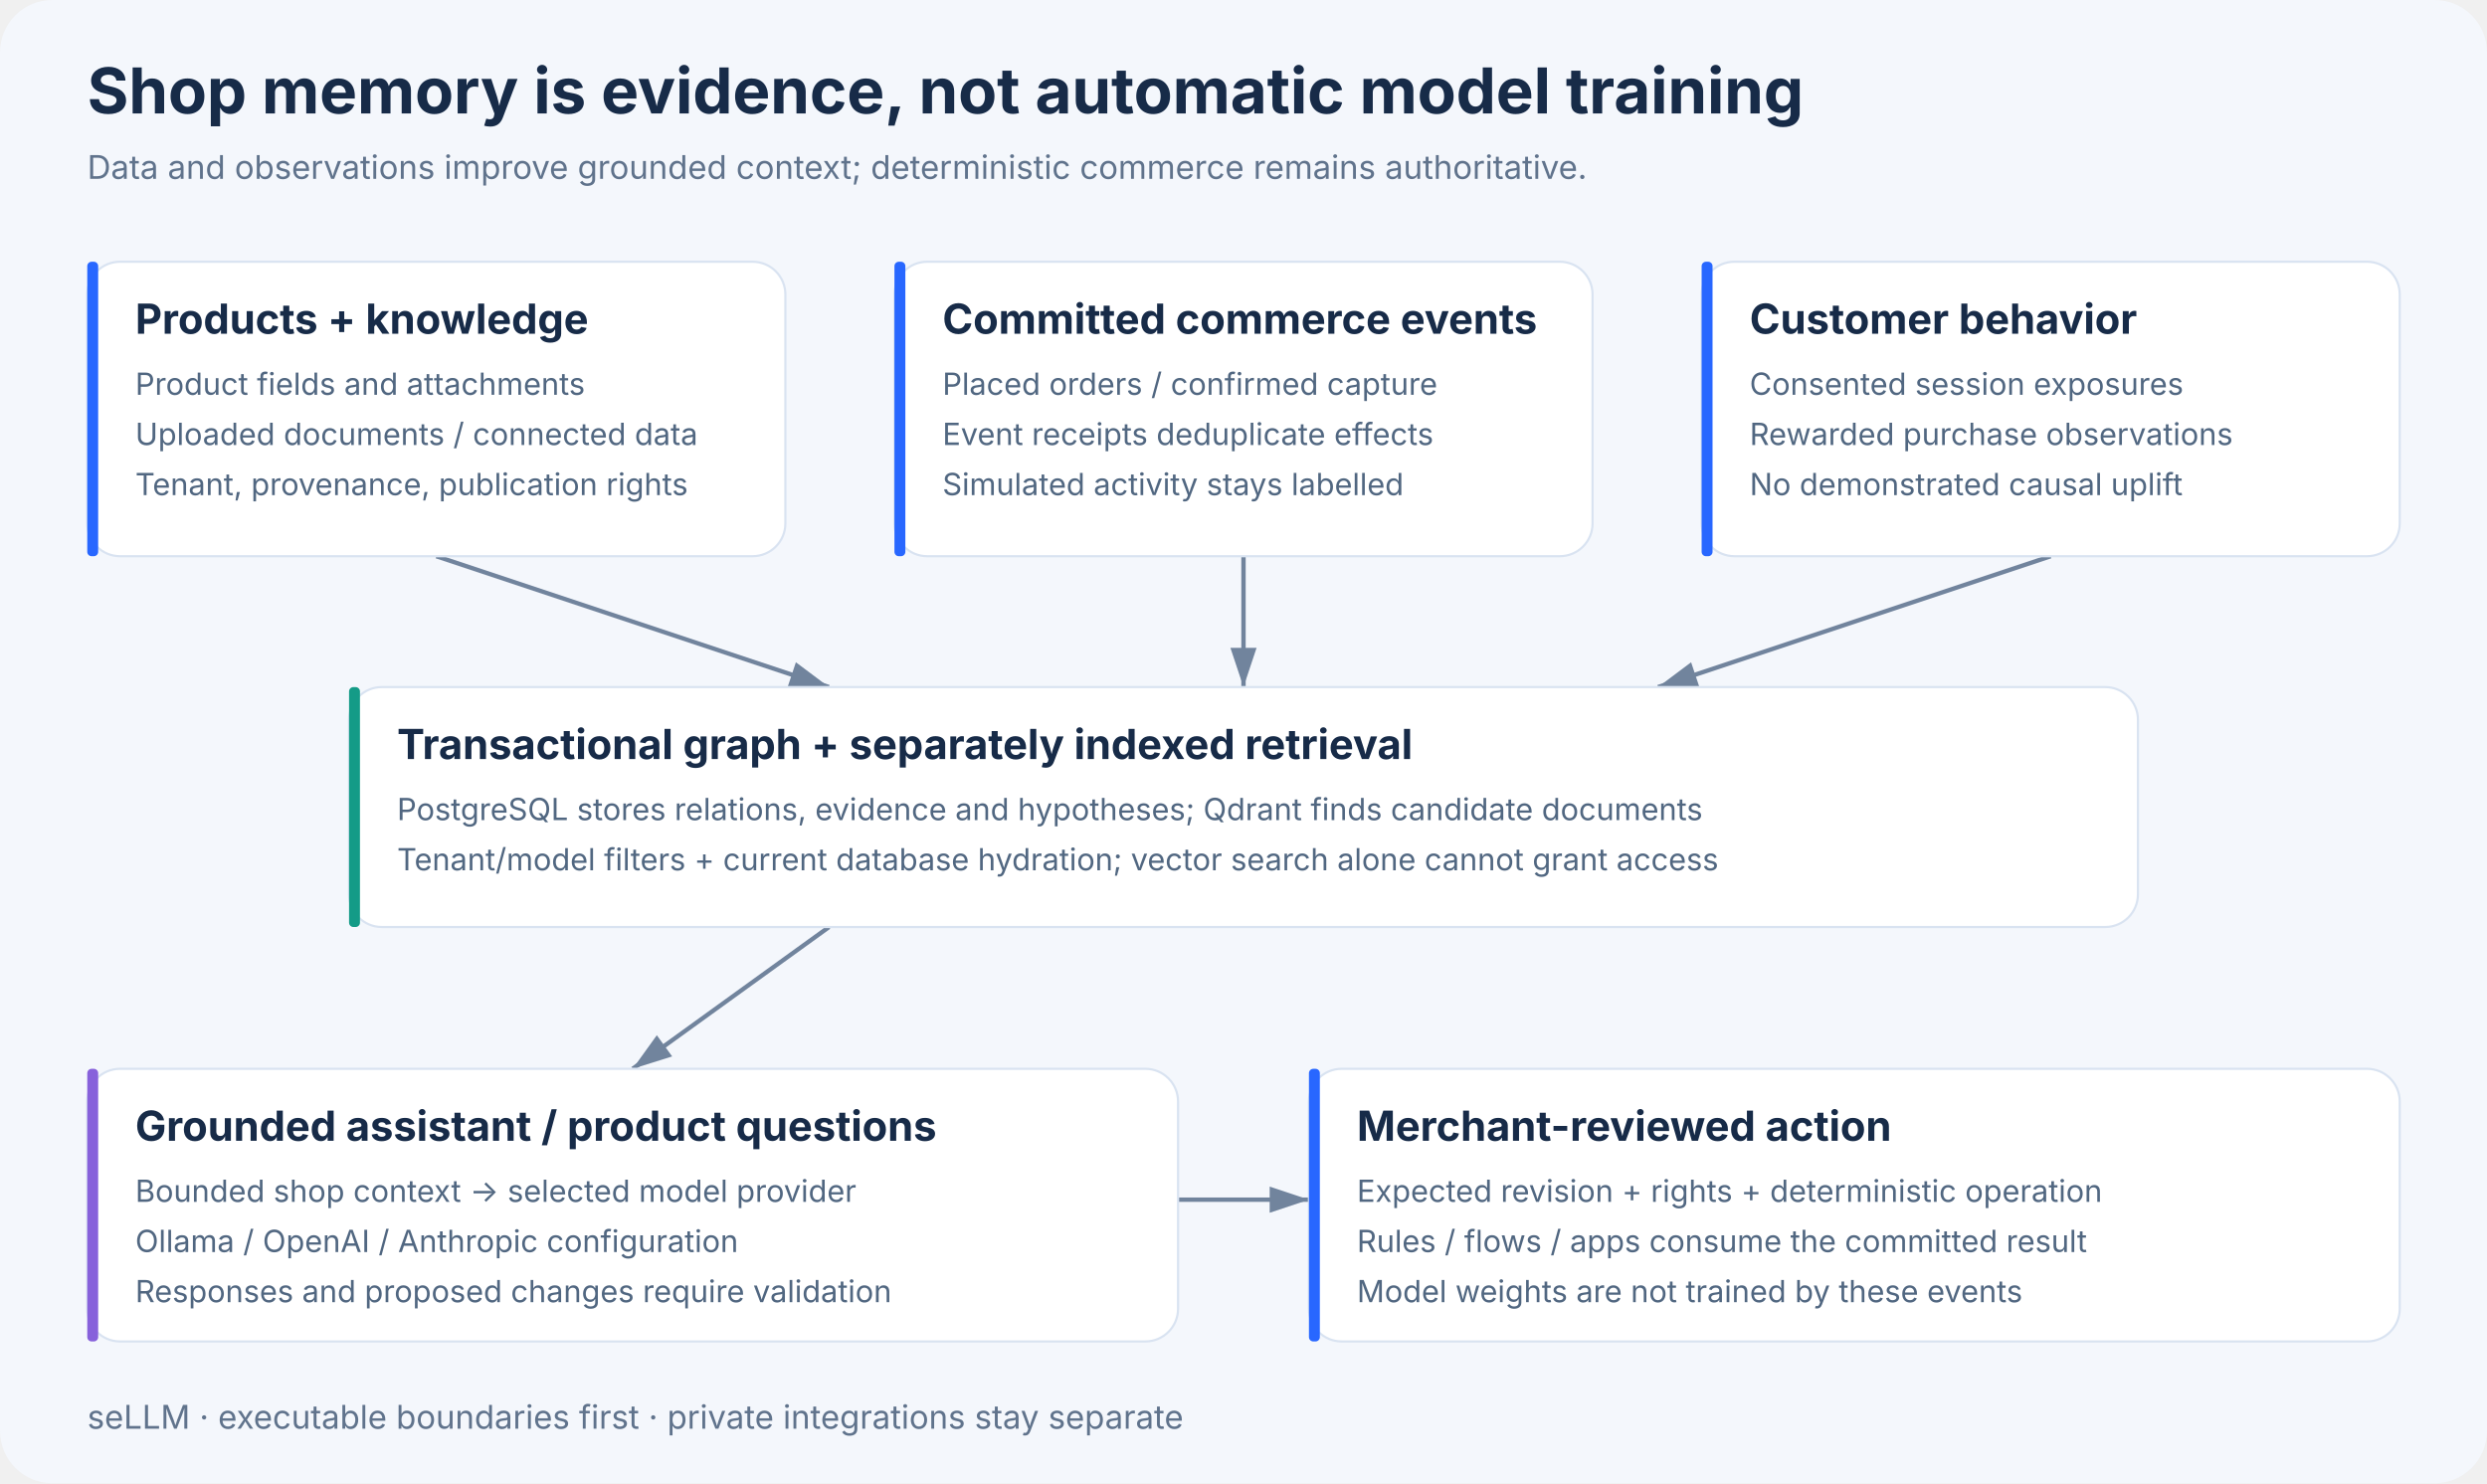
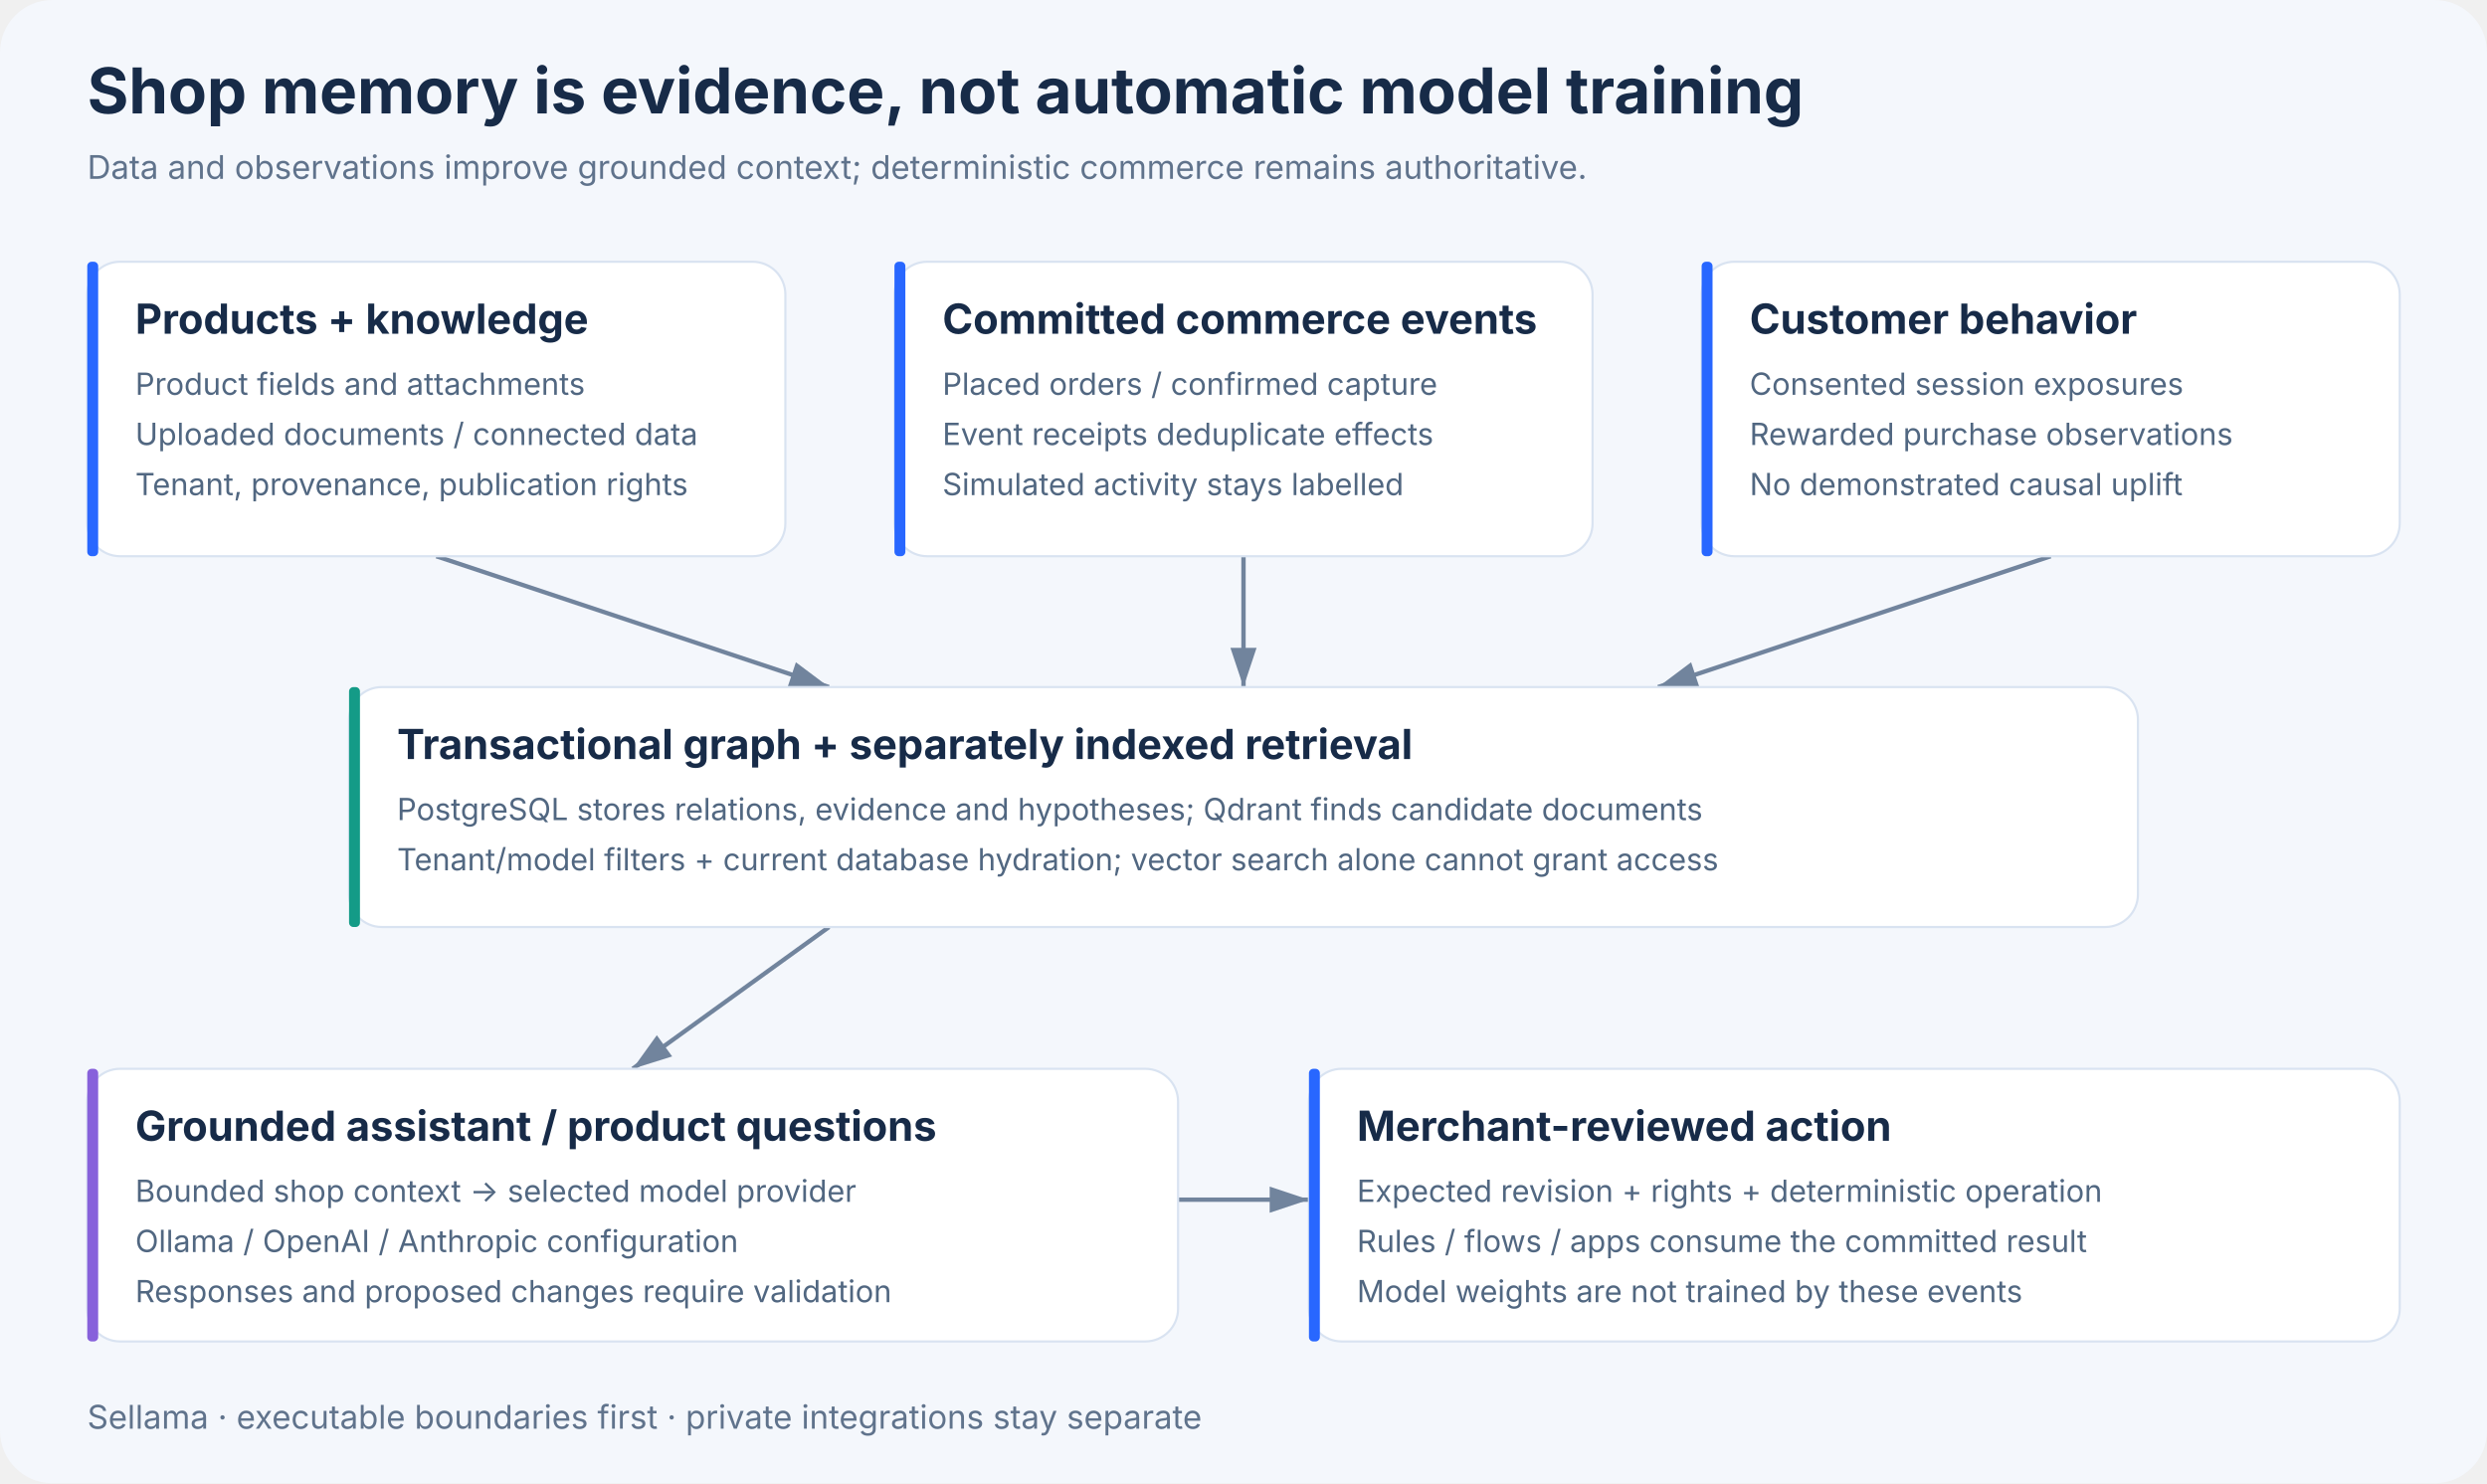
<svg xmlns="http://www.w3.org/2000/svg" viewBox="0 0 1140 680" role="img" aria-labelledby="title description">
  <defs>
    <marker id="arrow" markerWidth="10" markerHeight="10" refX="9" refY="3" orient="auto" markerUnits="strokeWidth">
      <path d="M0,0 L0,6 L9,3 z" fill="#71849d" />
    </marker>
  </defs>
  <rect width="1140" height="680" rx="24" fill="#f4f7fc" />
  <style>text{font-family:Inter,system-ui,sans-serif}.title{font-size:29px;font-weight:700;fill:#172b48}.sub{font-size:15px;fill:#60738c}.head{font-size:19px;font-weight:650;fill:#172b48}.line{font-size:14px;fill:#516781}.tag{font-size:12px;fill:#2163d8;font-weight:650}</style>
  <text x="40" y="52" class="title">Shop memory is evidence, not automatic model training</text>
  <text x="40" y="82" class="sub">Data and observations improve grounded context; deterministic commerce remains authoritative.</text>
  <path d="M200 255 L380 315" stroke="#71849d" stroke-width="2" fill="none" marker-end="url(#arrow)" />
  <path d="M570 255 L570 315" stroke="#71849d" stroke-width="2" fill="none" marker-end="url(#arrow)" />
  <path d="M940 255 L760 315" stroke="#71849d" stroke-width="2" fill="none" marker-end="url(#arrow)" />
  <path d="M380 425 L290 490" stroke="#71849d" stroke-width="2" fill="none" marker-end="url(#arrow)" />
  <path d="M540 550 L600 550" stroke="#71849d" stroke-width="2" fill="none" marker-end="url(#arrow)" />
  <rect x="40" y="120" width="320" height="135" rx="15" fill="white" stroke="#d9e3f1" />
  <rect x="40" y="120" width="5" height="135" rx="2" fill="#2867ff" />
  <text x="62" y="153" class="head">Products + knowledge</text>
  <text x="62" y="181" class="line">Product fields and attachments</text>
  <text x="62" y="204" class="line">Uploaded documents / connected data</text>
  <text x="62" y="227" class="line">Tenant, provenance, publication rights</text>
  <rect x="410" y="120" width="320" height="135" rx="15" fill="white" stroke="#d9e3f1" />
  <rect x="410" y="120" width="5" height="135" rx="2" fill="#2867ff" />
  <text x="432" y="153" class="head">Committed commerce events</text>
  <text x="432" y="181" class="line">Placed orders / confirmed capture</text>
  <text x="432" y="204" class="line">Event receipts deduplicate effects</text>
  <text x="432" y="227" class="line">Simulated activity stays labelled</text>
  <rect x="780" y="120" width="320" height="135" rx="15" fill="white" stroke="#d9e3f1" />
  <rect x="780" y="120" width="5" height="135" rx="2" fill="#2867ff" />
  <text x="802" y="153" class="head">Customer behavior</text>
  <text x="802" y="181" class="line">Consented session exposures</text>
  <text x="802" y="204" class="line">Rewarded purchase observations</text>
  <text x="802" y="227" class="line">No demonstrated causal uplift</text>
  <rect x="160" y="315" width="820" height="110" rx="15" fill="white" stroke="#d9e3f1" />
  <rect x="160" y="315" width="5" height="110" rx="2" fill="#149b87" />
  <text x="182" y="348" class="head">Transactional graph + separately indexed retrieval</text>
  <text x="182" y="376" class="line">PostgreSQL stores relations, evidence and hypotheses; Qdrant finds candidate documents</text>
  <text x="182" y="399" class="line">Tenant/model filters + current database hydration; vector search alone cannot grant access</text>
  <rect x="40" y="490" width="500" height="125" rx="15" fill="white" stroke="#d9e3f1" />
  <rect x="40" y="490" width="5" height="125" rx="2" fill="#8761db" />
  <text x="62" y="523" class="head">Grounded assistant / product questions</text>
  <text x="62" y="551" class="line">Bounded shop context → selected model provider</text>
  <text x="62" y="574" class="line">Ollama / OpenAI / Anthropic configuration</text>
  <text x="62" y="597" class="line">Responses and proposed changes require validation</text>
  <rect x="600" y="490" width="500" height="125" rx="15" fill="white" stroke="#d9e3f1" />
  <rect x="600" y="490" width="5" height="125" rx="2" fill="#2867ff" />
  <text x="622" y="523" class="head">Merchant-reviewed action</text>
  <text x="622" y="551" class="line">Expected revision + rights + deterministic operation</text>
  <text x="622" y="574" class="line">Rules / flows / apps consume the committed result</text>
  <text x="622" y="597" class="line">Model weights are not trained by these events</text>
-   <text x="40" y="655" class="sub">seLLM · executable boundaries first · private integrations stay separate</text>
+   <text x="40" y="655" class="sub">Sellama · executable boundaries first · private integrations stay separate</text>
</svg>
